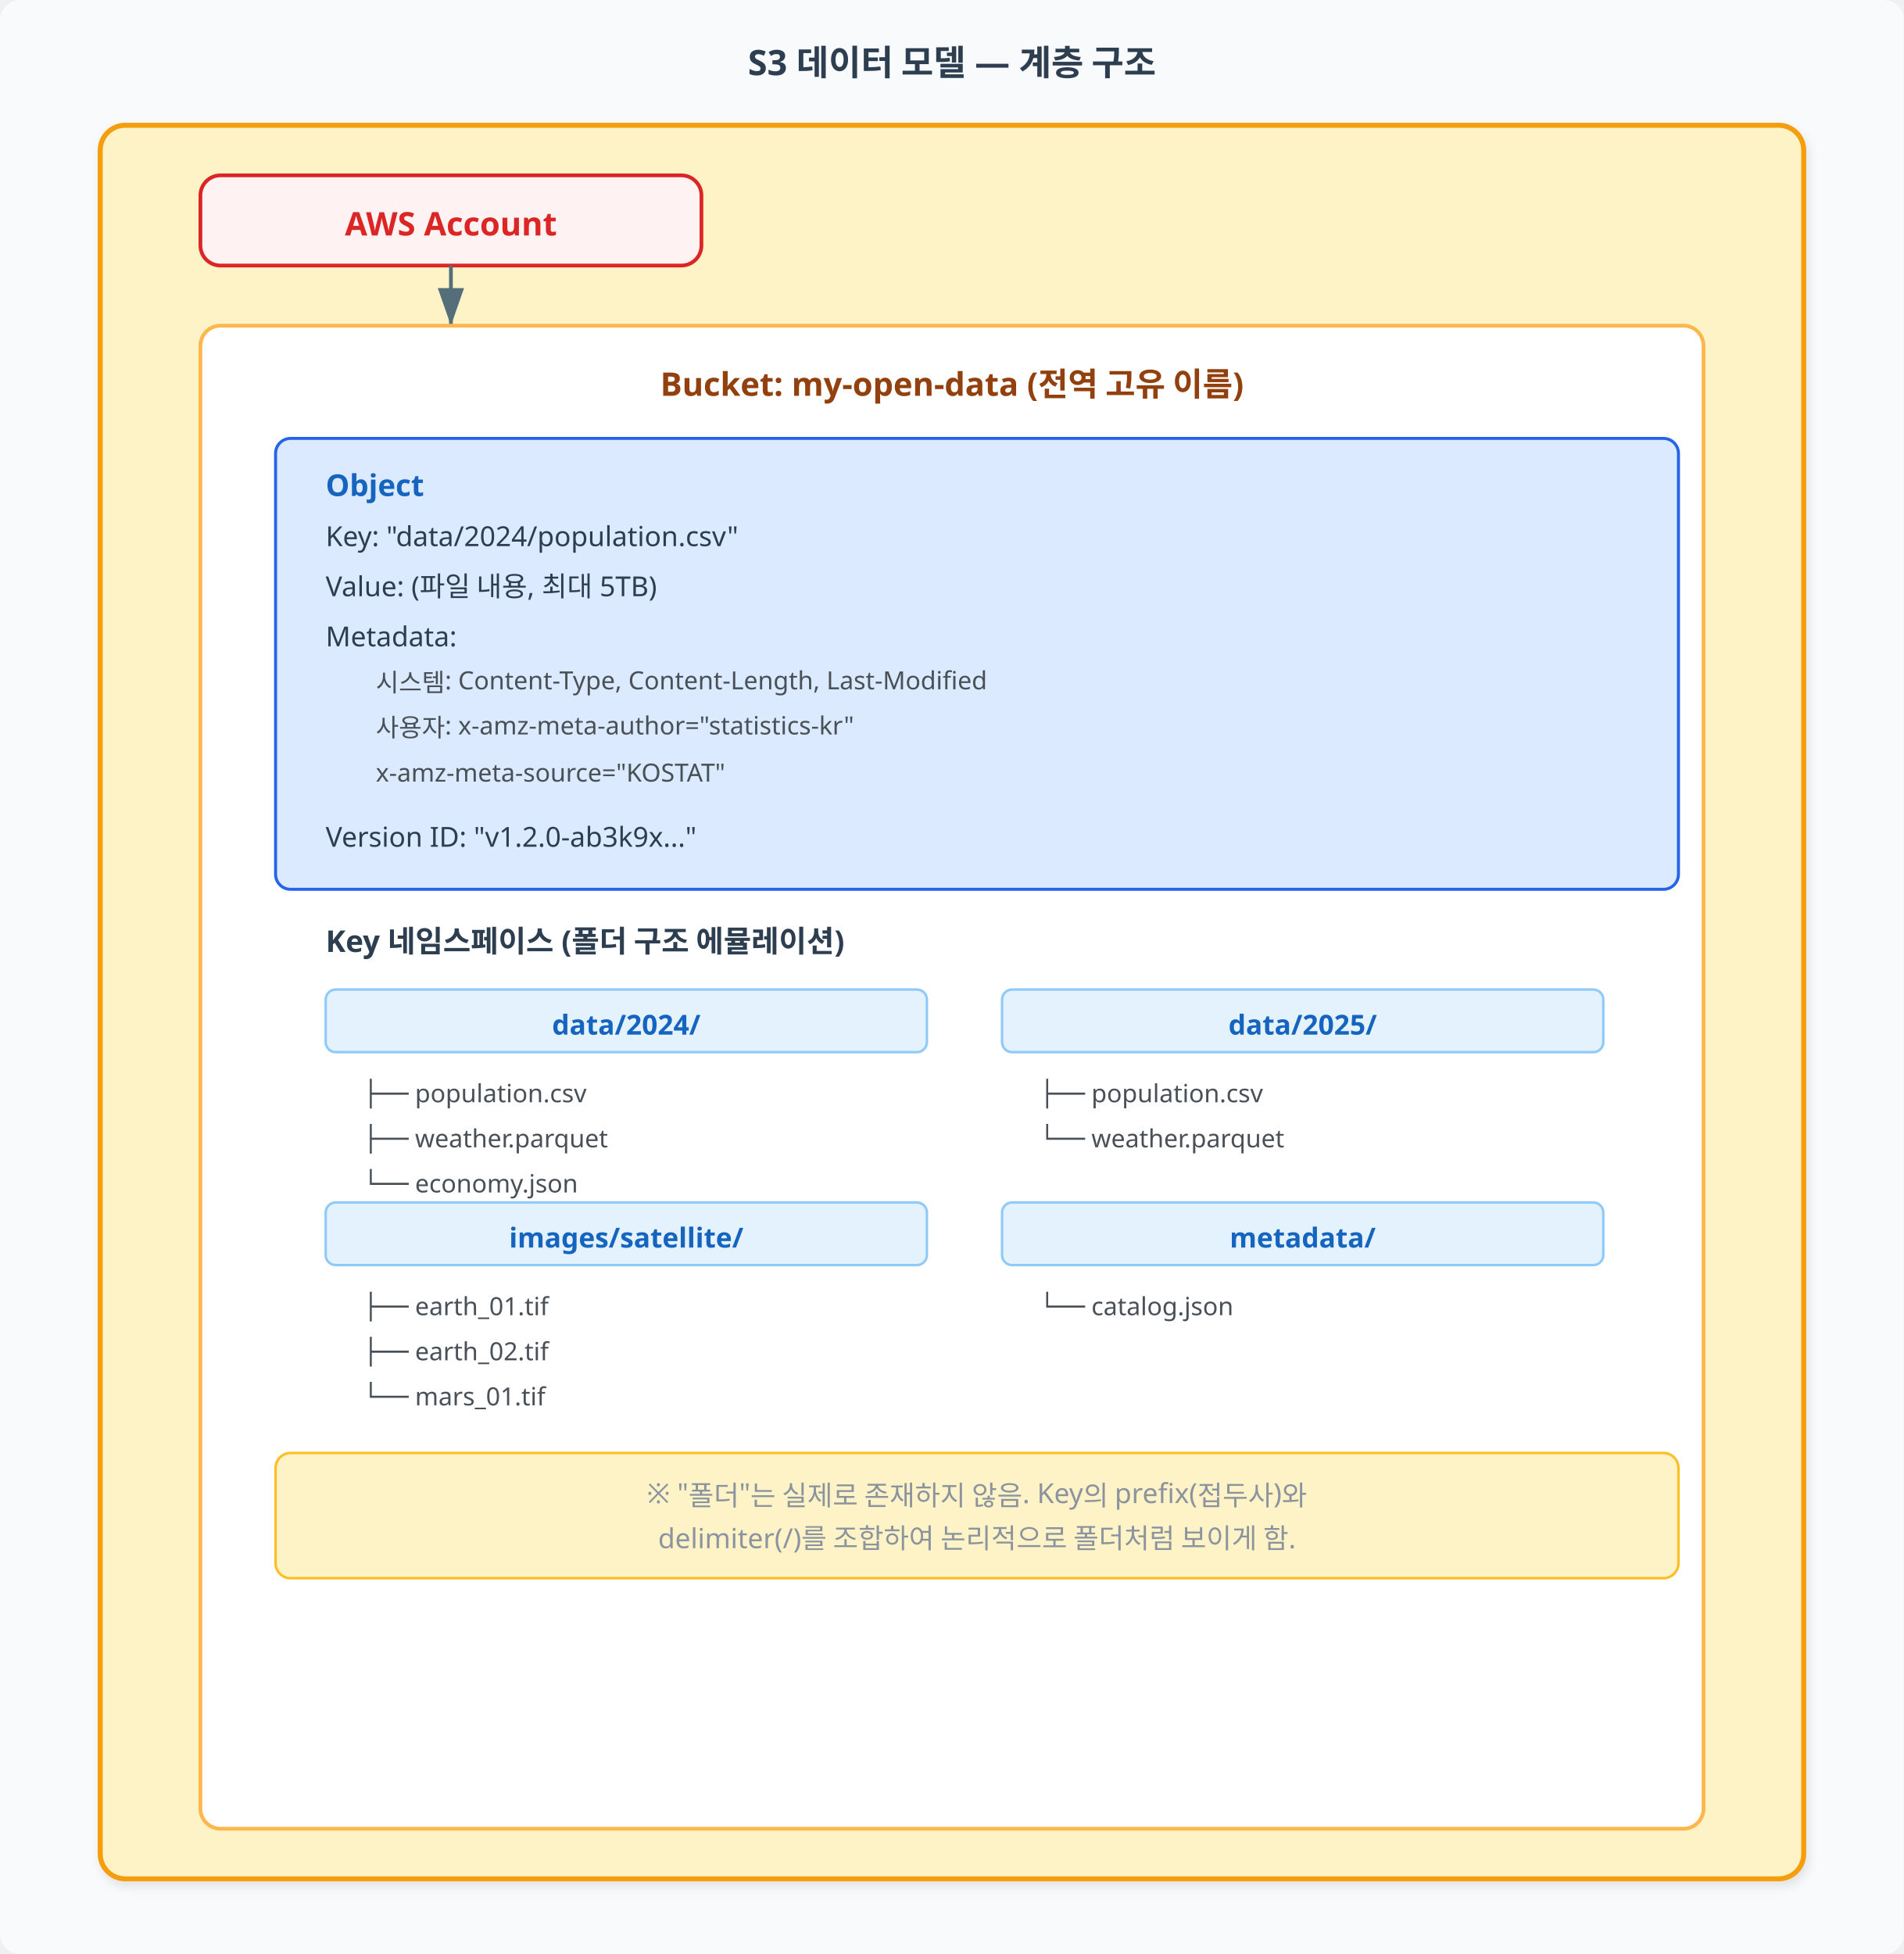
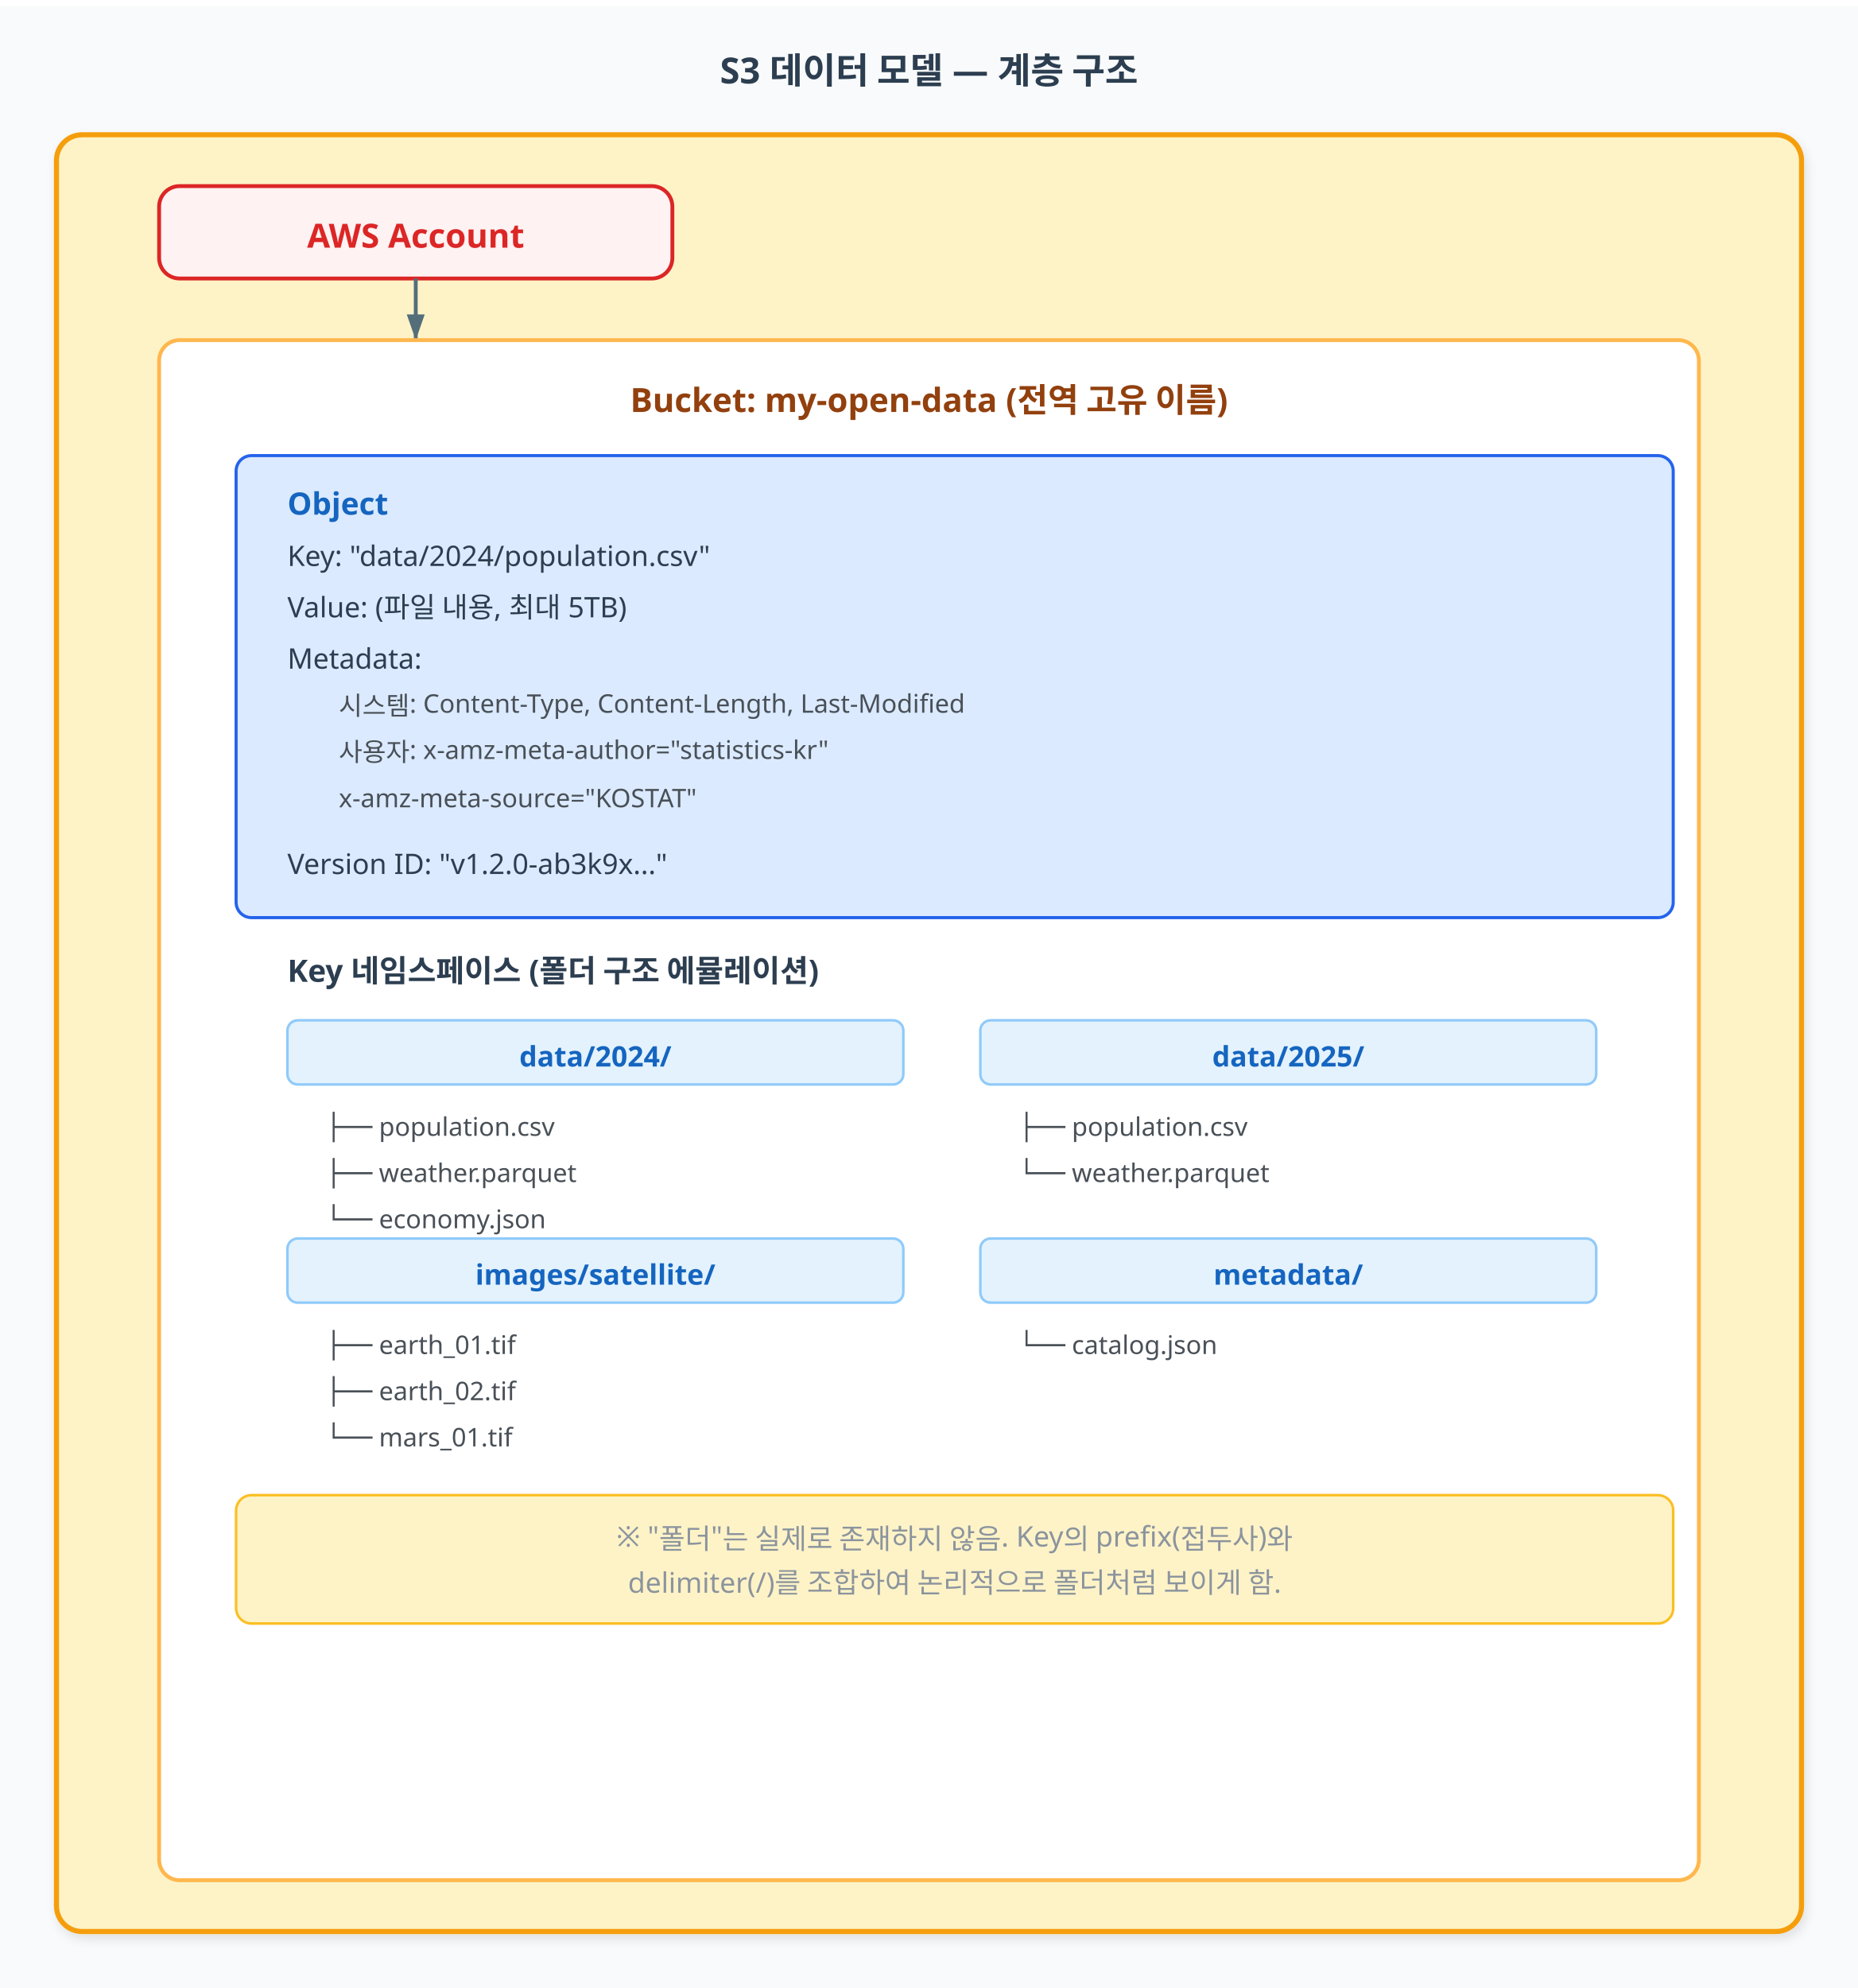
- <svg xmlns="http://www.w3.org/2000/svg" viewBox="0 0 760 780" font-family="'Segoe UI','Noto Sans KR',system-ui,sans-serif">
+ <svg xmlns="http://www.w3.org/2000/svg" width="724" viewBox="18 -2.5 724 774.5" font-family="'Segoe UI','Noto Sans KR',system-ui,sans-serif">
+   <style>text{font-family:'Noto Sans KR', 'Apple SD Gothic Neo', 'Malgun Gothic', system-ui, sans-serif;}</style>
+   <rect x="18" y="-2.5" width="724" height="774.5" fill="#ffffff" />
  <defs>
-     <marker id="arrow2" markerWidth="10" markerHeight="7" refX="10" refY="3.5" orient="auto">
+     <marker id="arrow2" markerWidth="10" markerHeight="7" refX="10" refY="3.5" orient="auto" markerUnits="userSpaceOnUse">
      <polygon points="0 0, 10 3.5, 0 7" fill="#546e7a" />
    </marker>
    <filter id="shadow2">
      <feDropShadow dx="1" dy="2" stdDeviation="2" flood-opacity="0.1" />
    </filter>
  </defs>
  <rect width="760" height="780" fill="#f8fafb" rx="8" />
  <text x="380" y="30" text-anchor="middle" font-size="14" font-weight="bold" fill="#2c3e50">S3 데이터 모델 — 계층 구조</text>
  <rect x="40" y="50" width="680" height="700" rx="10" fill="#fef3c7" stroke="#f59e0b" stroke-width="2" filter="url(#shadow2)" />
  <rect x="80" y="70" width="200" height="36" rx="8" fill="#fef2f2" stroke="#dc2626" stroke-width="1.5" />
  <text x="180" y="94" text-anchor="middle" font-size="13" font-weight="bold" fill="#dc2626">AWS Account</text>
  <line x1="180" y1="106" x2="180" y2="130" stroke="#546e7a" stroke-width="1.5" marker-end="url(#arrow2)" />
  <rect x="80" y="130" width="600" height="600" rx="8" fill="#ffffff" stroke="#ffb74d" stroke-width="1.5" />
  <text x="380" y="158" text-anchor="middle" font-size="13" font-weight="bold" fill="#92400e">Bucket: my-open-data (전역 고유 이름)</text>
  <rect x="110" y="175" width="560" height="180" rx="6" fill="#dbeafe" stroke="#2563eb" stroke-width="1.2" />
  <text x="130" y="198" font-size="12" font-weight="bold" fill="#1565c0">Object</text>
  <text x="130" y="218" font-size="11" fill="#2c3e50">Key: "data/2024/population.csv"</text>
  <text x="130" y="238" font-size="11" fill="#2c3e50">Value: (파일 내용, 최대 5TB)</text>
  <text x="130" y="258" font-size="11" fill="#2c3e50">Metadata:</text>
  <text x="150" y="276" font-size="10" fill="#495057">시스템: Content-Type, Content-Length, Last-Modified</text>
  <text x="150" y="294" font-size="10" fill="#495057">사용자: x-amz-meta-author="statistics-kr"</text>
  <text x="150" y="312" font-size="10" fill="#495057">x-amz-meta-source="KOSTAT"</text>
  <text x="130" y="338" font-size="11" fill="#2c3e50">Version ID: "v1.2.0-ab3k9x..."</text>
  <text x="130" y="380" font-size="12" font-weight="bold" fill="#2c3e50">Key 네임스페이스 (폴더 구조 에뮬레이션)</text>
  <rect x="130" y="395" width="240" height="25" rx="4" fill="#e3f2fd" stroke="#90caf9" stroke-width="1" />
  <text x="250" y="413" text-anchor="middle" font-size="11" font-weight="bold" fill="#1565c0">data/2024/</text>
  <text x="145" y="440" font-size="10" fill="#495057">├── population.csv</text>
  <text x="145" y="458" font-size="10" fill="#495057">├── weather.parquet</text>
  <text x="145" y="476" font-size="10" fill="#495057">└── economy.json</text>
  <rect x="400" y="395" width="240" height="25" rx="4" fill="#e3f2fd" stroke="#90caf9" stroke-width="1" />
  <text x="520" y="413" text-anchor="middle" font-size="11" font-weight="bold" fill="#1565c0">data/2025/</text>
  <text x="415" y="440" font-size="10" fill="#495057">├── population.csv</text>
  <text x="415" y="458" font-size="10" fill="#495057">└── weather.parquet</text>
  <rect x="130" y="480" width="240" height="25" rx="4" fill="#e3f2fd" stroke="#90caf9" stroke-width="1" />
  <text x="250" y="498" text-anchor="middle" font-size="11" font-weight="bold" fill="#1565c0">images/satellite/</text>
  <text x="145" y="525" font-size="10" fill="#495057">├── earth_01.tif</text>
  <text x="145" y="543" font-size="10" fill="#495057">├── earth_02.tif</text>
  <text x="145" y="561" font-size="10" fill="#495057">└── mars_01.tif</text>
  <rect x="400" y="480" width="240" height="25" rx="4" fill="#e3f2fd" stroke="#90caf9" stroke-width="1" />
  <text x="520" y="498" text-anchor="middle" font-size="11" font-weight="bold" fill="#1565c0">metadata/</text>
  <text x="415" y="525" font-size="10" fill="#495057">└── catalog.json</text>
  <rect x="110" y="580" width="560" height="50" rx="6" fill="#fef3c7" stroke="#fbbf24" stroke-width="1" />
  <text x="390" y="600" text-anchor="middle" font-size="11" fill="#8b949e">※ "폴더"는 실제로 존재하지 않음. Key의 prefix(접두사)와</text>
  <text x="390" y="618" text-anchor="middle" font-size="11" fill="#8b949e">delimiter(/)를 조합하여 논리적으로 폴더처럼 보이게 함.</text>
</svg>
